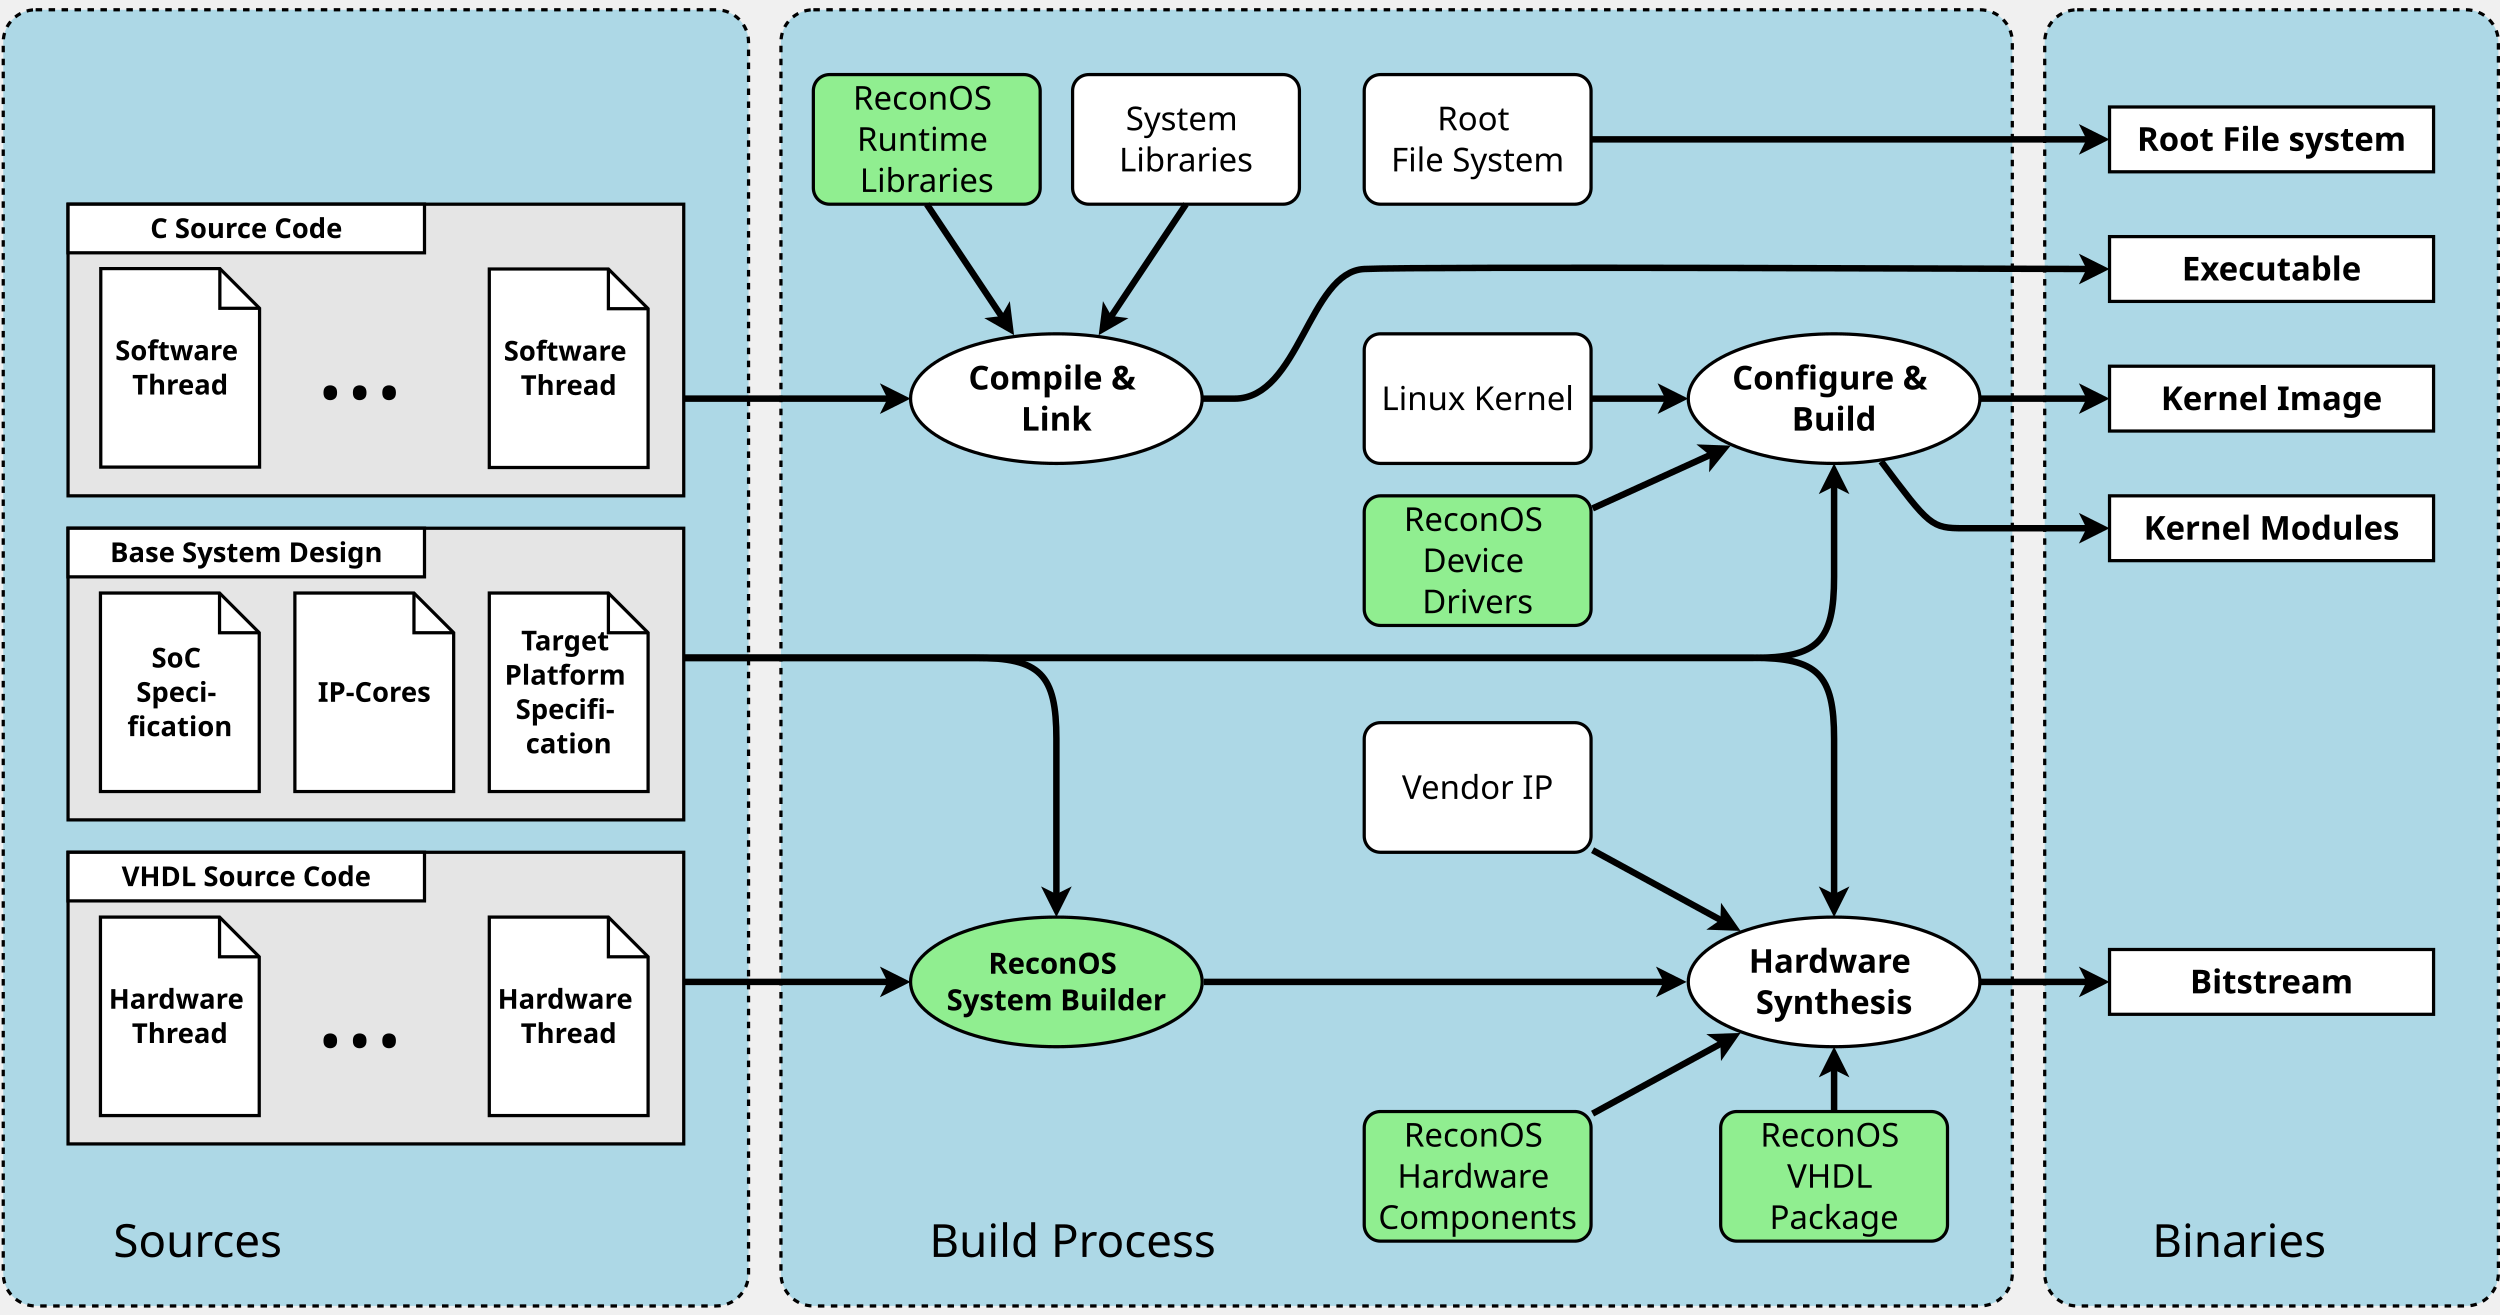
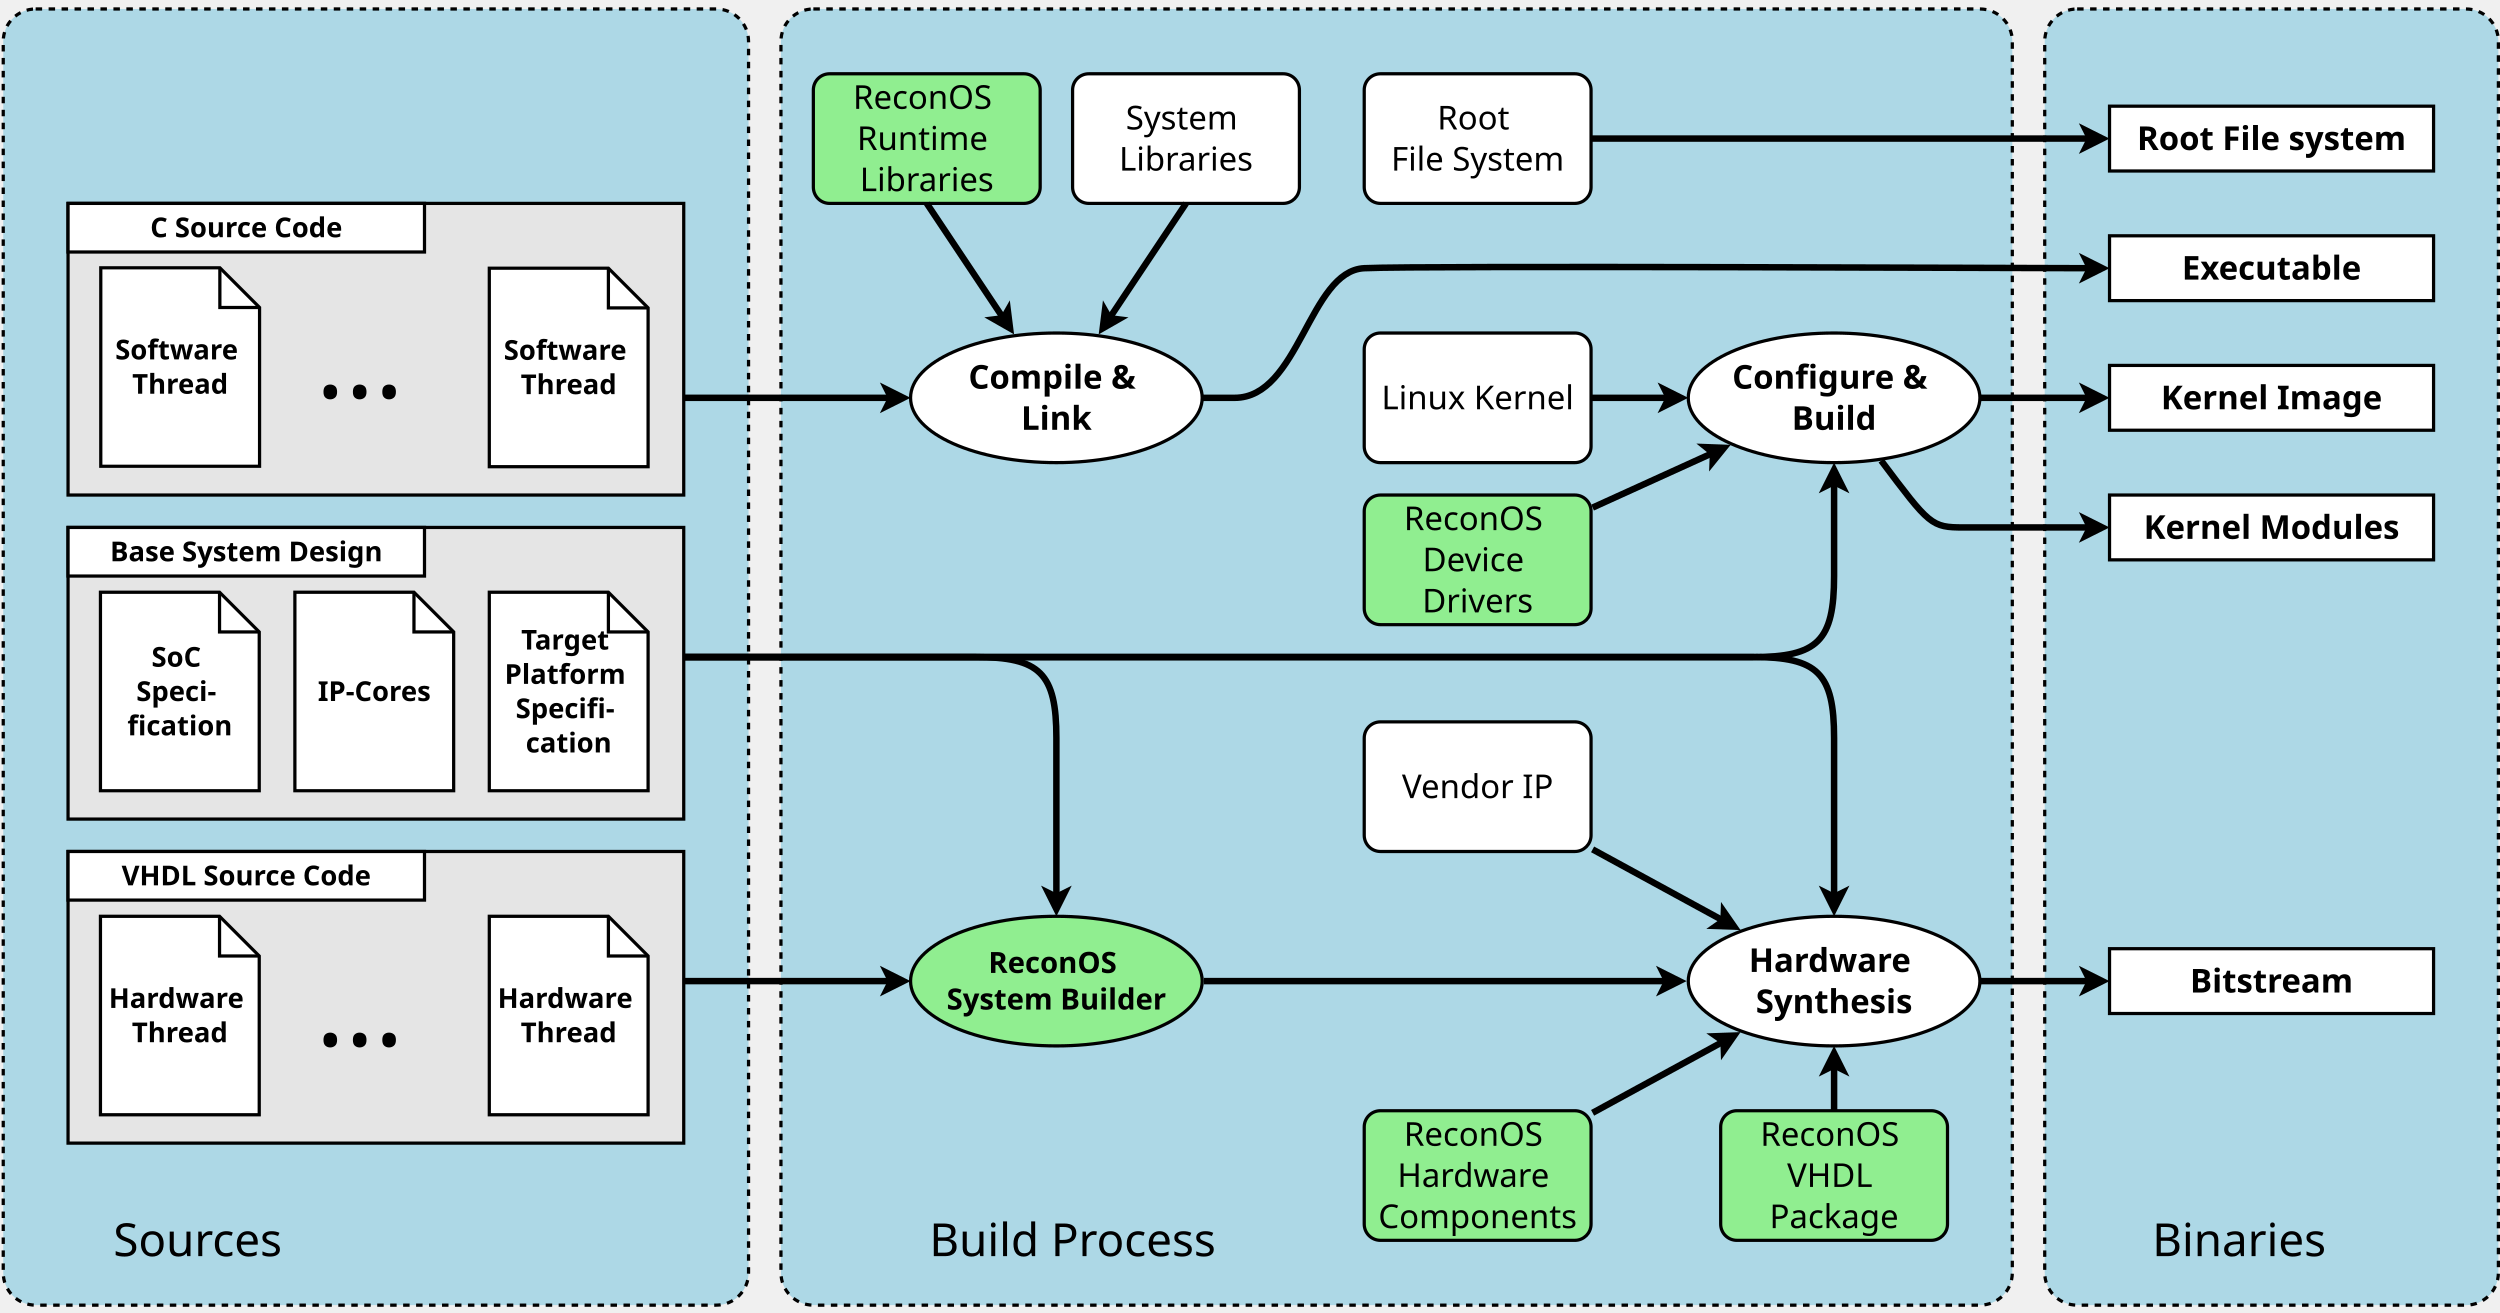
- <svg xmlns="http://www.w3.org/2000/svg" width="78cm" height="41cm" viewBox="-2 -22 1543 803">
+ <svg xmlns="http://www.w3.org/2000/svg" width="400px" height="210px" viewBox="-2 -22 1543 803">
  <g>
    <rect style="fill: #add8e6" x="1260" y="-20" width="280" height="800" rx="20" ry="20" />
    <rect style="fill: none; fill-opacity:0; stroke-width: 2; stroke-linejoin: round; stroke-dasharray: 4; stroke: #000000" x="1260" y="-20" width="280" height="800" rx="20" ry="20" />
  </g>
  <g>
    <rect style="fill: #add8e6" x="480" y="-20" width="760" height="800" rx="20" ry="20" />
    <rect style="fill: none; fill-opacity:0; stroke-width: 2; stroke-linejoin: round; stroke-dasharray: 4; stroke: #000000" x="480" y="-20" width="760" height="800" rx="20" ry="20" />
  </g>
  <g>
    <rect style="fill: #add8e6" x="0" y="-20" width="460" height="800" rx="20" ry="20" />
    <rect style="fill: none; fill-opacity:0; stroke-width: 2; stroke-linejoin: round; stroke-dasharray: 4; stroke: #000000" x="0" y="-20" width="460" height="800" rx="20" ry="20" />
  </g>
  <g>
    <ellipse style="fill: #ffffff" cx="650" cy="220" rx="90" ry="40" />
    <ellipse style="fill: none; fill-opacity:0; stroke-width: 2; stroke-linejoin: round; stroke: #000000" cx="650" cy="220" rx="90" ry="40" />
  </g>
  <g>
    <rect style="fill: #e5e5e5" x="40" y="300" width="380" height="180" />
    <rect style="fill: none; fill-opacity:0; stroke-width: 2; stroke: #000000" x="40" y="300" width="380" height="180" />
  </g>
  <g>
    <rect style="fill: #e5e5e5" x="40" y="500" width="380" height="180" />
    <rect style="fill: none; fill-opacity:0; stroke-width: 2; stroke: #000000" x="40" y="500" width="380" height="180" />
  </g>
  <g>
    <rect style="fill: #e5e5e5" x="40" y="100" width="380" height="180" />
    <rect style="fill: none; fill-opacity:0; stroke-width: 2; stroke: #000000" x="40" y="100" width="380" height="180" />
  </g>
  <g>
    <polygon style="fill: #ffffff" points="300,140 373.5,140 398,164.5 398,262.5 300,262.5 " />
    <polygon style="fill: none; fill-opacity:0; stroke-width: 2; stroke: #000000" points="300,140 373.5,140 398,164.5 398,262.5 300,262.5 " />
    <polyline style="fill: none; fill-opacity:0; stroke-width: 2; stroke: #000000" points="373.5,140 373.5,164.5 398,164.5 398,164.5 " />
  </g>
  <text font-size="16.933" style="fill: #000000;text-anchor:middle;font-family:sans-serif;font-style:normal;font-weight:700" x="349" y="196.542">
    <tspan x="349" y="196.542">Software</tspan>
    <tspan x="349" y="217.708">Thread</tspan>
  </text>
  <g>
    <polygon style="fill: #ffffff" points="60,540 133.5,540 158,564.5 158,662.5 60,662.5 " />
    <polygon style="fill: none; fill-opacity:0; stroke-width: 2; stroke: #000000" points="60,540 133.5,540 158,564.5 158,662.5 60,662.5 " />
    <polyline style="fill: none; fill-opacity:0; stroke-width: 2; stroke: #000000" points="133.5,540 133.5,564.5 158,564.5 158,564.5 " />
  </g>
  <text font-size="16.933" style="fill: #000000;text-anchor:middle;font-family:sans-serif;font-style:normal;font-weight:700" x="109" y="596.542">
    <tspan x="109" y="596.542">Hardware</tspan>
    <tspan x="109" y="617.708">Thread</tspan>
  </text>
  <g>
    <polygon style="fill: #ffffff" points="300,540 373.5,540 398,564.5 398,662.5 300,662.5 " />
    <polygon style="fill: none; fill-opacity:0; stroke-width: 2; stroke: #000000" points="300,540 373.5,540 398,564.5 398,662.5 300,662.5 " />
    <polyline style="fill: none; fill-opacity:0; stroke-width: 2; stroke: #000000" points="373.5,540 373.5,564.5 398,564.5 398,564.5 " />
  </g>
  <text font-size="16.933" style="fill: #000000;text-anchor:middle;font-family:sans-serif;font-style:normal;font-weight:700" x="349" y="596.542">
    <tspan x="349" y="596.542">Hardware</tspan>
    <tspan x="349" y="617.708">Thread</tspan>
  </text>
  <g>
    <rect style="fill: #ffffff" x="40" y="100" width="220" height="30" />
    <rect style="fill: none; fill-opacity:0; stroke-width: 2; stroke: #000000" x="40" y="100" width="220" height="30" />
  </g>
  <text font-size="16.933" style="fill: #000000;text-anchor:middle;font-family:sans-serif;font-style:normal;font-weight:700" x="150" y="120.875">
    <tspan x="150" y="120.875">C Source Code</tspan>
  </text>
  <g>
    <rect style="fill: #ffffff" x="40" y="500" width="220" height="30" />
    <rect style="fill: none; fill-opacity:0; stroke-width: 2; stroke: #000000" x="40" y="500" width="220" height="30" />
  </g>
  <text font-size="16.933" style="fill: #000000;text-anchor:middle;font-family:sans-serif;font-style:normal;font-weight:700" x="150" y="520.875">
    <tspan x="150" y="520.875">VHDL Source Code</tspan>
  </text>
  <g>
    <polygon style="fill: #ffffff" points="60,340 133.5,340 158,364.5 158,462.5 60,462.5 " />
    <polygon style="fill: none; fill-opacity:0; stroke-width: 2; stroke: #000000" points="60,340 133.5,340 158,364.5 158,462.5 60,462.5 " />
    <polyline style="fill: none; fill-opacity:0; stroke-width: 2; stroke: #000000" points="133.5,340 133.5,364.5 158,364.5 158,364.5 " />
  </g>
  <text font-size="16.933" style="fill: #000000;text-anchor:middle;font-family:sans-serif;font-style:normal;font-weight:700" x="109" y="385.958">
    <tspan x="109" y="385.958">SoC</tspan>
    <tspan x="109" y="407.125">Speci-</tspan>
    <tspan x="109" y="428.292">fication</tspan>
  </text>
  <g>
    <polygon style="fill: #ffffff" points="180,340 253.5,340 278,364.5 278,462.5 180,462.5 " />
    <polygon style="fill: none; fill-opacity:0; stroke-width: 2; stroke: #000000" points="180,340 253.5,340 278,364.5 278,462.5 180,462.5 " />
    <polyline style="fill: none; fill-opacity:0; stroke-width: 2; stroke: #000000" points="253.5,340 253.5,364.5 278,364.5 278,364.5 " />
  </g>
  <text font-size="16.933" style="fill: #000000;text-anchor:middle;font-family:sans-serif;font-style:normal;font-weight:700" x="229" y="407.125">
    <tspan x="229" y="407.125">IP-Cores</tspan>
  </text>
  <g>
    <polygon style="fill: #ffffff" points="300,340 373.5,340 398,364.5 398,462.5 300,462.5 " />
    <polygon style="fill: none; fill-opacity:0; stroke-width: 2; stroke: #000000" points="300,340 373.5,340 398,364.5 398,462.5 300,462.5 " />
    <polyline style="fill: none; fill-opacity:0; stroke-width: 2; stroke: #000000" points="373.5,340 373.5,364.5 398,364.5 398,364.5 " />
  </g>
  <text font-size="16.933" style="fill: #000000;text-anchor:middle;font-family:sans-serif;font-style:normal;font-weight:700" x="349" y="375.375">
    <tspan x="349" y="375.375">Target</tspan>
    <tspan x="349" y="396.542">Platform</tspan>
    <tspan x="349" y="417.708">Specifi-</tspan>
    <tspan x="349" y="438.875">cation</tspan>
  </text>
  <g>
    <rect style="fill: #ffffff" x="40" y="300" width="220" height="30" />
    <rect style="fill: none; fill-opacity:0; stroke-width: 2; stroke: #000000" x="40" y="300" width="220" height="30" />
  </g>
  <text font-size="16.933" style="fill: #000000;text-anchor:middle;font-family:sans-serif;font-style:normal;font-weight:700" x="150" y="320.875">
    <tspan x="150" y="320.875">Base System Design</tspan>
  </text>
  <text font-size="20.32" style="fill: #000000;text-anchor:middle;font-family:sans-serif;font-style:normal;font-weight:700" x="650" y="214.35">
    <tspan x="650" y="214.35">Compile &amp;</tspan>
    <tspan x="650" y="239.75">Link</tspan>
  </text>
  <g>
    <line style="fill: none; fill-opacity:0; stroke-width: 4; stroke: #000000" x1="420" y1="220" x2="548.028" y2="220" />
    <polygon style="fill: #000000" points="555.528,220 545.528,225 548.028,220 545.528,215 " />
    <polygon style="fill: none; fill-opacity:0; stroke-width: 4; stroke: #000000" points="555.528,220 545.528,225 548.028,220 545.528,215 " />
  </g>
  <g>
    <rect style="fill: #90ee90" x="500" y="20" width="140" height="80" rx="10" ry="10" />
    <rect style="fill: none; fill-opacity:0; stroke-width: 2; stroke-linejoin: round; stroke: #000000" x="500" y="20" width="140" height="80" rx="10" ry="10" />
  </g>
  <text font-size="20.32" style="fill: #000000;text-anchor:middle;font-family:sans-serif;font-style:normal;font-weight:normal" x="570" y="41.65">
    <tspan x="570" y="41.65">ReconOS</tspan>
    <tspan x="570" y="67.05">Runtime</tspan>
    <tspan x="570" y="92.45">Libraries</tspan>
  </text>
  <g>
    <rect style="fill: #ffffff" x="660" y="20" width="140" height="80" rx="10" ry="10" />
    <rect style="fill: none; fill-opacity:0; stroke-width: 2; stroke-linejoin: round; stroke: #000000" x="660" y="20" width="140" height="80" rx="10" ry="10" />
  </g>
  <text font-size="20.32" style="fill: #000000;text-anchor:middle;font-family:sans-serif;font-style:normal;font-weight:normal" x="730" y="54.35">
    <tspan x="730" y="54.35">System</tspan>
    <tspan x="730" y="79.75">Libraries</tspan>
  </text>
  <g>
    <line style="fill: none; fill-opacity:0; stroke-width: 4; stroke-linejoin: round; stroke: #000000" x1="570" y1="100" x2="617.246" y2="170.869" />
    <polygon style="fill: #000000" points="621.406,177.109 611.699,171.562 617.246,170.869 620.019,166.015 " />
    <polygon style="fill: none; fill-opacity:0; stroke-width: 4; stroke: #000000" points="621.406,177.109 611.699,171.562 617.246,170.869 620.019,166.015 " />
  </g>
  <g>
    <line style="fill: none; fill-opacity:0; stroke-width: 4; stroke: #000000" x1="730" y1="100" x2="682.754" y2="170.869" />
    <polygon style="fill: #000000" points="678.594,177.109 679.981,166.015 682.754,170.869 688.301,171.562 " />
    <polygon style="fill: none; fill-opacity:0; stroke-width: 4; stroke: #000000" points="678.594,177.109 679.981,166.015 682.754,170.869 688.301,171.562 " />
  </g>
  <g>
    <rect style="fill: #ffffff" x="840" y="180" width="140" height="80" rx="10" ry="10" />
    <rect style="fill: none; fill-opacity:0; stroke-width: 2; stroke-linejoin: round; stroke: #000000" x="840" y="180" width="140" height="80" rx="10" ry="10" />
  </g>
  <text font-size="20.32" style="fill: #000000;text-anchor:middle;font-family:sans-serif;font-style:normal;font-weight:normal" x="910" y="227.05">
    <tspan x="910" y="227.05">Linux Kernel</tspan>
  </text>
  <g>
    <ellipse style="fill: #ffffff" cx="1130" cy="220" rx="90" ry="40" />
    <ellipse style="fill: none; fill-opacity:0; stroke-width: 2; stroke-linejoin: round; stroke: #000000" cx="1130" cy="220" rx="90" ry="40" />
  </g>
  <text font-size="20.32" style="fill: #000000;text-anchor:middle;font-family:sans-serif;font-style:normal;font-weight:700" x="1130" y="214.35">
    <tspan x="1130" y="214.35">Configure &amp;</tspan>
    <tspan x="1130" y="239.75">Build</tspan>
  </text>
  <g>
    <line style="fill: none; fill-opacity:0; stroke-width: 4; stroke-linejoin: round; stroke: #000000" x1="980" y1="220" x2="1028.03" y2="220" />
    <polygon style="fill: #000000" points="1035.53,220 1025.53,225 1028.03,220 1025.53,215 " />
    <polygon style="fill: none; fill-opacity:0; stroke-width: 4; stroke: #000000" points="1035.53,220 1025.53,225 1028.03,220 1025.53,215 " />
  </g>
  <g>
    <path style="fill: none; fill-opacity:0; stroke-width: 4; stroke: #000000" d="M 740 220 C 780,220 720,220 760,220 C 800,220 805.832,141.7 840,140 C 874.168,138.3 1260,140 1288.03,140" />
    <polygon style="fill: #000000" points="1295.53,140 1285.53,145 1288.03,140 1285.53,135 " />
    <polygon style="fill: none; fill-opacity:0; stroke-width: 4; stroke: #000000" points="1295.53,140 1285.53,145 1288.03,140 1285.53,135 " />
  </g>
  <g>
    <line style="fill: none; fill-opacity:0; stroke-width: 4; stroke: #000000" x1="1220" y1="220" x2="1288.03" y2="220" />
    <polygon style="fill: #000000" points="1295.53,220 1285.53,225 1288.03,220 1285.53,215 " />
    <polygon style="fill: none; fill-opacity:0; stroke-width: 4; stroke: #000000" points="1295.53,220 1285.53,225 1288.03,220 1285.53,215 " />
  </g>
  <g>
    <rect style="fill: #ffffff" x="840" y="20" width="140" height="80" rx="10" ry="10" />
    <rect style="fill: none; fill-opacity:0; stroke-width: 2; stroke-linejoin: round; stroke: #000000" x="840" y="20" width="140" height="80" rx="10" ry="10" />
  </g>
  <text font-size="20.32" style="fill: #000000;text-anchor:middle;font-family:sans-serif;font-style:normal;font-weight:normal" x="910" y="54.35">
    <tspan x="910" y="54.35">Root</tspan>
    <tspan x="910" y="79.75">File System</tspan>
  </text>
  <g>
    <line style="fill: none; fill-opacity:0; stroke-width: 4; stroke-linejoin: round; stroke: #000000" x1="980" y1="60" x2="1288.03" y2="60" />
    <polygon style="fill: #000000" points="1295.53,60 1285.53,65 1288.03,60 1285.53,55 " />
    <polygon style="fill: none; fill-opacity:0; stroke-width: 4; stroke: #000000" points="1295.53,60 1285.53,65 1288.03,60 1285.53,55 " />
  </g>
  <g>
    <ellipse style="fill: #90ee90" cx="650" cy="580" rx="90" ry="40" />
    <ellipse style="fill: none; fill-opacity:0; stroke-width: 2; stroke: #000000" cx="650" cy="580" rx="90" ry="40" />
  </g>
  <text font-size="18.062" style="fill: #000000;text-anchor:middle;font-family:sans-serif;font-style:normal;font-weight:700" x="650" y="574.961">
    <tspan x="650" y="574.961">ReconOS</tspan>
    <tspan x="650" y="597.539">System Builder</tspan>
  </text>
  <g>
    <rect style="fill: #90ee90" x="840" y="660" width="140" height="80" rx="10" ry="10" />
    <rect style="fill: none; fill-opacity:0; stroke-width: 2; stroke-linejoin: round; stroke: #000000" x="840" y="660" width="140" height="80" rx="10" ry="10" />
  </g>
  <text font-size="20.32" style="fill: #000000;text-anchor:middle;font-family:sans-serif;font-style:normal;font-weight:normal" x="910" y="681.65">
    <tspan x="910" y="681.65">ReconOS</tspan>
    <tspan x="910" y="707.05">Hardware</tspan>
    <tspan x="910" y="732.45">Components</tspan>
  </text>
  <g>
    <line style="fill: none; fill-opacity:0; stroke-width: 4; stroke-linejoin: round; stroke: #000000" x1="420" y1="580" x2="548.028" y2="580" />
    <polygon style="fill: #000000" points="555.528,580 545.528,585 548.028,580 545.528,575 " />
    <polygon style="fill: none; fill-opacity:0; stroke-width: 4; stroke: #000000" points="555.528,580 545.528,585 548.028,580 545.528,575 " />
  </g>
  <g>
    <line style="fill: none; fill-opacity:0; stroke-width: 4; stroke: #000000" x1="980.952" y1="661.299" x2="1061.78" y2="617.212" />
    <polygon style="fill: #000000" points="1068.36,613.621 1061.98,622.799 1061.78,617.212 1057.19,614.02 " />
    <polygon style="fill: none; fill-opacity:0; stroke-width: 4; stroke: #000000" points="1068.36,613.621 1061.98,622.799 1061.78,617.212 1057.19,614.02 " />
  </g>
  <g>
    <path style="fill: none; fill-opacity:0; stroke-width: 4; stroke: #000000" d="M 420 380 C 460,380 1040,380 1080,380 C 1120,380 1130,370 1130,330 C 1130,290 1130,300 1130,271.972" />
    <polygon style="fill: #000000" points="1130,264.472 1135,274.472 1130,271.972 1125,274.472 " />
    <polygon style="fill: none; fill-opacity:0; stroke-width: 4; stroke: #000000" points="1130,264.472 1135,274.472 1130,271.972 1125,274.472 " />
  </g>
  <g>
    <path style="fill: none; fill-opacity:0; stroke-width: 4; stroke: #000000" d="M 420 380 C 460,380 560,380 600,380 C 640,380 650,390 650,430 C 650,470 650,500 650,528.028" />
    <polygon style="fill: #000000" points="650,535.528 645,525.528 650,528.028 655,525.528 " />
    <polygon style="fill: none; fill-opacity:0; stroke-width: 4; stroke: #000000" points="650,535.528 645,525.528 650,528.028 655,525.528 " />
  </g>
  <g>
    <ellipse style="fill: #ffffff" cx="1130" cy="580" rx="90" ry="40" />
    <ellipse style="fill: none; fill-opacity:0; stroke-width: 2; stroke: #000000" cx="1130" cy="580" rx="90" ry="40" />
  </g>
  <g>
    <line style="fill: none; fill-opacity:0; stroke-width: 4; stroke: #000000" x1="741.003" y1="580" x2="1027.02" y2="580" />
    <polygon style="fill: #000000" points="1034.52,580 1024.52,585 1027.02,580 1024.52,575 " />
    <polygon style="fill: none; fill-opacity:0; stroke-width: 4; stroke: #000000" points="1034.52,580 1024.52,585 1027.02,580 1024.52,575 " />
  </g>
  <text font-size="20.32" style="fill: #000000;text-anchor:middle;font-family:sans-serif;font-style:normal;font-weight:700" x="1130" y="574.35">
    <tspan x="1130" y="574.35">Hardware</tspan>
    <tspan x="1130" y="599.75">Synthesis</tspan>
  </text>
  <g>
    <rect style="fill: #ffffff" x="840" y="420" width="140" height="80" rx="10" ry="10" />
    <rect style="fill: none; fill-opacity:0; stroke-width: 2; stroke-linejoin: round; stroke: #000000" x="840" y="420" width="140" height="80" rx="10" ry="10" />
  </g>
  <text font-size="20.32" style="fill: #000000;text-anchor:middle;font-family:sans-serif;font-style:normal;font-weight:normal" x="910" y="467.05">
    <tspan x="910" y="467.05">Vendor IP</tspan>
  </text>
  <g>
    <line style="fill: none; fill-opacity:0; stroke-width: 4; stroke-linejoin: round; stroke: #000000" x1="980.952" y1="498.701" x2="1061.78" y2="542.788" />
    <polygon style="fill: #000000" points="1068.36,546.379 1057.19,545.98 1061.78,542.788 1061.98,537.201 " />
    <polygon style="fill: none; fill-opacity:0; stroke-width: 4; stroke: #000000" points="1068.36,546.379 1057.19,545.98 1061.78,542.788 1061.98,537.201 " />
  </g>
  <g>
    <line style="fill: none; fill-opacity:0; stroke-width: 4; stroke: #000000" x1="1220" y1="580" x2="1288.03" y2="580" />
    <polygon style="fill: #000000" points="1295.53,580 1285.53,585 1288.03,580 1285.53,575 " />
    <polygon style="fill: none; fill-opacity:0; stroke-width: 4; stroke: #000000" points="1295.53,580 1285.53,585 1288.03,580 1285.53,575 " />
  </g>
  <g>
    <path style="fill: none; fill-opacity:0; stroke-width: 4; stroke: #000000" d="M 420 380 C 460,380 1040,380 1080,380 C 1120,380 1130,390 1130,430 C 1130,470 1130,500 1130,528.028" />
    <polygon style="fill: #000000" points="1130,535.528 1125,525.528 1130,528.028 1135,525.528 " />
    <polygon style="fill: none; fill-opacity:0; stroke-width: 4; stroke: #000000" points="1130,535.528 1125,525.528 1130,528.028 1135,525.528 " />
  </g>
  <g>
    <rect style="fill: #ffffff" x="1300" y="40" width="200" height="40" />
    <rect style="fill: none; fill-opacity:0; stroke-width: 2; stroke: #000000" x="1300" y="40" width="200" height="40" />
  </g>
  <text font-size="20.32" style="fill: #000000;text-anchor:middle;font-family:sans-serif;font-style:normal;font-weight:700" x="1400" y="67.05">
    <tspan x="1400" y="67.05">Root File system</tspan>
  </text>
  <g>
    <rect style="fill: #ffffff" x="1300" y="120" width="200" height="40" />
    <rect style="fill: none; fill-opacity:0; stroke-width: 2; stroke: #000000" x="1300" y="120" width="200" height="40" />
  </g>
  <g>
    <rect style="fill: #ffffff" x="1300" y="200" width="200" height="40" />
    <rect style="fill: none; fill-opacity:0; stroke-width: 2; stroke: #000000" x="1300" y="200" width="200" height="40" />
  </g>
  <g>
    <rect style="fill: #ffffff" x="1300" y="560" width="200" height="40" />
    <rect style="fill: none; fill-opacity:0; stroke-width: 2; stroke: #000000" x="1300" y="560" width="200" height="40" />
  </g>
  <text font-size="20.32" style="fill: #000000;text-anchor:middle;font-family:sans-serif;font-style:normal;font-weight:700" x="1400" y="147.05">
    <tspan x="1400" y="147.05">Executable</tspan>
  </text>
  <text font-size="20.32" style="fill: #000000;text-anchor:middle;font-family:sans-serif;font-style:normal;font-weight:700" x="1400" y="227.05">
    <tspan x="1400" y="227.05">Kernel Image</tspan>
  </text>
  <text font-size="20.32" style="fill: #000000;text-anchor:middle;font-family:sans-serif;font-style:normal;font-weight:700" x="1400" y="587.05">
    <tspan x="1400" y="587.05">Bitstream</tspan>
  </text>
  <text font-size="28.222" style="fill: #000000;text-anchor:middle;font-family:sans-serif;font-style:normal;font-weight:normal" x="120" y="749.75">
    <tspan x="120" y="749.75">Sources</tspan>
  </text>
  <text font-size="28.222" style="fill: #000000;text-anchor:middle;font-family:sans-serif;font-style:normal;font-weight:normal" x="660" y="749.75">
    <tspan x="660" y="749.75">Build Process</tspan>
  </text>
  <text font-size="28.222" style="fill: #000000;text-anchor:middle;font-family:sans-serif;font-style:normal;font-weight:normal" x="1380" y="749.75">
    <tspan x="1380" y="749.75">Binaries</tspan>
  </text>
  <g>
    <rect style="fill: #90ee90" x="1060" y="660" width="140" height="80" rx="10" ry="10" />
    <rect style="fill: none; fill-opacity:0; stroke-width: 2; stroke-linejoin: round; stroke: #000000" x="1060" y="660" width="140" height="80" rx="10" ry="10" />
  </g>
  <text font-size="20.32" style="fill: #000000;text-anchor:middle;font-family:sans-serif;font-style:normal;font-weight:normal" x="1130" y="681.65">
    <tspan x="1130" y="681.65">ReconOS</tspan>
    <tspan x="1130" y="707.05">VHDL</tspan>
    <tspan x="1130" y="732.45">Package</tspan>
  </text>
  <g>
    <line style="fill: none; fill-opacity:0; stroke-width: 4; stroke-linejoin: round; stroke: #000000" x1="1130" y1="660" x2="1130" y2="631.972" />
    <polygon style="fill: #000000" points="1130,624.472 1135,634.472 1130,631.972 1125,634.472 " />
    <polygon style="fill: none; fill-opacity:0; stroke-width: 4; stroke: #000000" points="1130,624.472 1135,634.472 1130,631.972 1125,634.472 " />
  </g>
  <g>
    <rect style="fill: #90ee90" x="840" y="280" width="140" height="80" rx="10" ry="10" />
    <rect style="fill: none; fill-opacity:0; stroke-width: 2; stroke-linejoin: round; stroke: #000000" x="840" y="280" width="140" height="80" rx="10" ry="10" />
  </g>
  <text font-size="20.32" style="fill: #000000;text-anchor:middle;font-family:sans-serif;font-style:normal;font-weight:normal" x="910" y="301.65">
    <tspan x="910" y="301.65">ReconOS </tspan>
    <tspan x="910" y="327.05">Device </tspan>
    <tspan x="910" y="352.45">Drivers</tspan>
  </text>
  <g>
    <line style="fill: none; fill-opacity:0; stroke-width: 4; stroke-linejoin: round; stroke: #000000" x1="980.952" y1="287.749" x2="1055.28" y2="253.964" />
    <polygon style="fill: #000000" points="1062.11,250.861 1055.07,259.55 1055.28,253.964 1050.93,250.447 " />
    <polygon style="fill: none; fill-opacity:0; stroke-width: 4; stroke: #000000" points="1062.11,250.861 1055.07,259.55 1055.28,253.964 1050.93,250.447 " />
  </g>
  <g>
    <rect style="fill: #ffffff" x="1300" y="280" width="200" height="40" />
    <rect style="fill: none; fill-opacity:0; stroke-width: 2; stroke: #000000" x="1300" y="280" width="200" height="40" />
  </g>
  <text font-size="20.32" style="fill: #000000;text-anchor:middle;font-family:sans-serif;font-style:normal;font-weight:700" x="1400" y="307.05">
    <tspan x="1400" y="307.05">Kernel Modules</tspan>
  </text>
  <g>
    <path style="fill: none; fill-opacity:0; stroke-width: 4; stroke: #000000" d="M 1159.06 258.743 C 1189.06,298.743 1190,300 1210,300 C 1230,300 1230,300 1240,300 C 1250,300 1260,300 1288.03,300" />
    <polygon style="fill: #000000" points="1295.53,300 1285.53,305 1288.03,300 1285.53,295 " />
    <polygon style="fill: none; fill-opacity:0; stroke-width: 4; stroke: #000000" points="1295.53,300 1285.53,305 1288.03,300 1285.53,295 " />
  </g>
  <g>
    <polygon style="fill: #ffffff" points="60.2,139.75 133.7,139.75 158.2,164.25 158.2,262.25 60.2,262.25 " />
    <polygon style="fill: none; fill-opacity:0; stroke-width: 2; stroke: #000000" points="60.2,139.75 133.7,139.75 158.2,164.25 158.2,262.25 60.2,262.25 " />
    <polyline style="fill: none; fill-opacity:0; stroke-width: 2; stroke: #000000" points="133.7,139.75 133.7,164.25 158.2,164.25 158.2,164.25 " />
  </g>
  <text font-size="16.933" style="fill: #000000;text-anchor:middle;font-family:sans-serif;font-style:normal;font-weight:700" x="109.2" y="196.292">
    <tspan x="109.2" y="196.292">Software</tspan>
    <tspan x="109.2" y="217.458">Thread</tspan>
  </text>
  <text font-size="12.8" style="fill: #000000;text-anchor:start;font-family:sans-serif;font-style:normal;font-weight:normal" x="230" y="380">
    <tspan x="230" y="380" />
  </text>
  <text font-size="67.733" style="fill: #000000;text-anchor:middle;font-family:sans-serif;font-style:normal;font-weight:normal" x="220" y="220">
    <tspan x="220" y="220"> ...</tspan>
  </text>
  <text font-size="67.733" style="fill: #000000;text-anchor:middle;font-family:sans-serif;font-style:normal;font-weight:normal" x="220" y="620">
    <tspan x="220" y="620"> ...</tspan>
  </text>
</svg>
